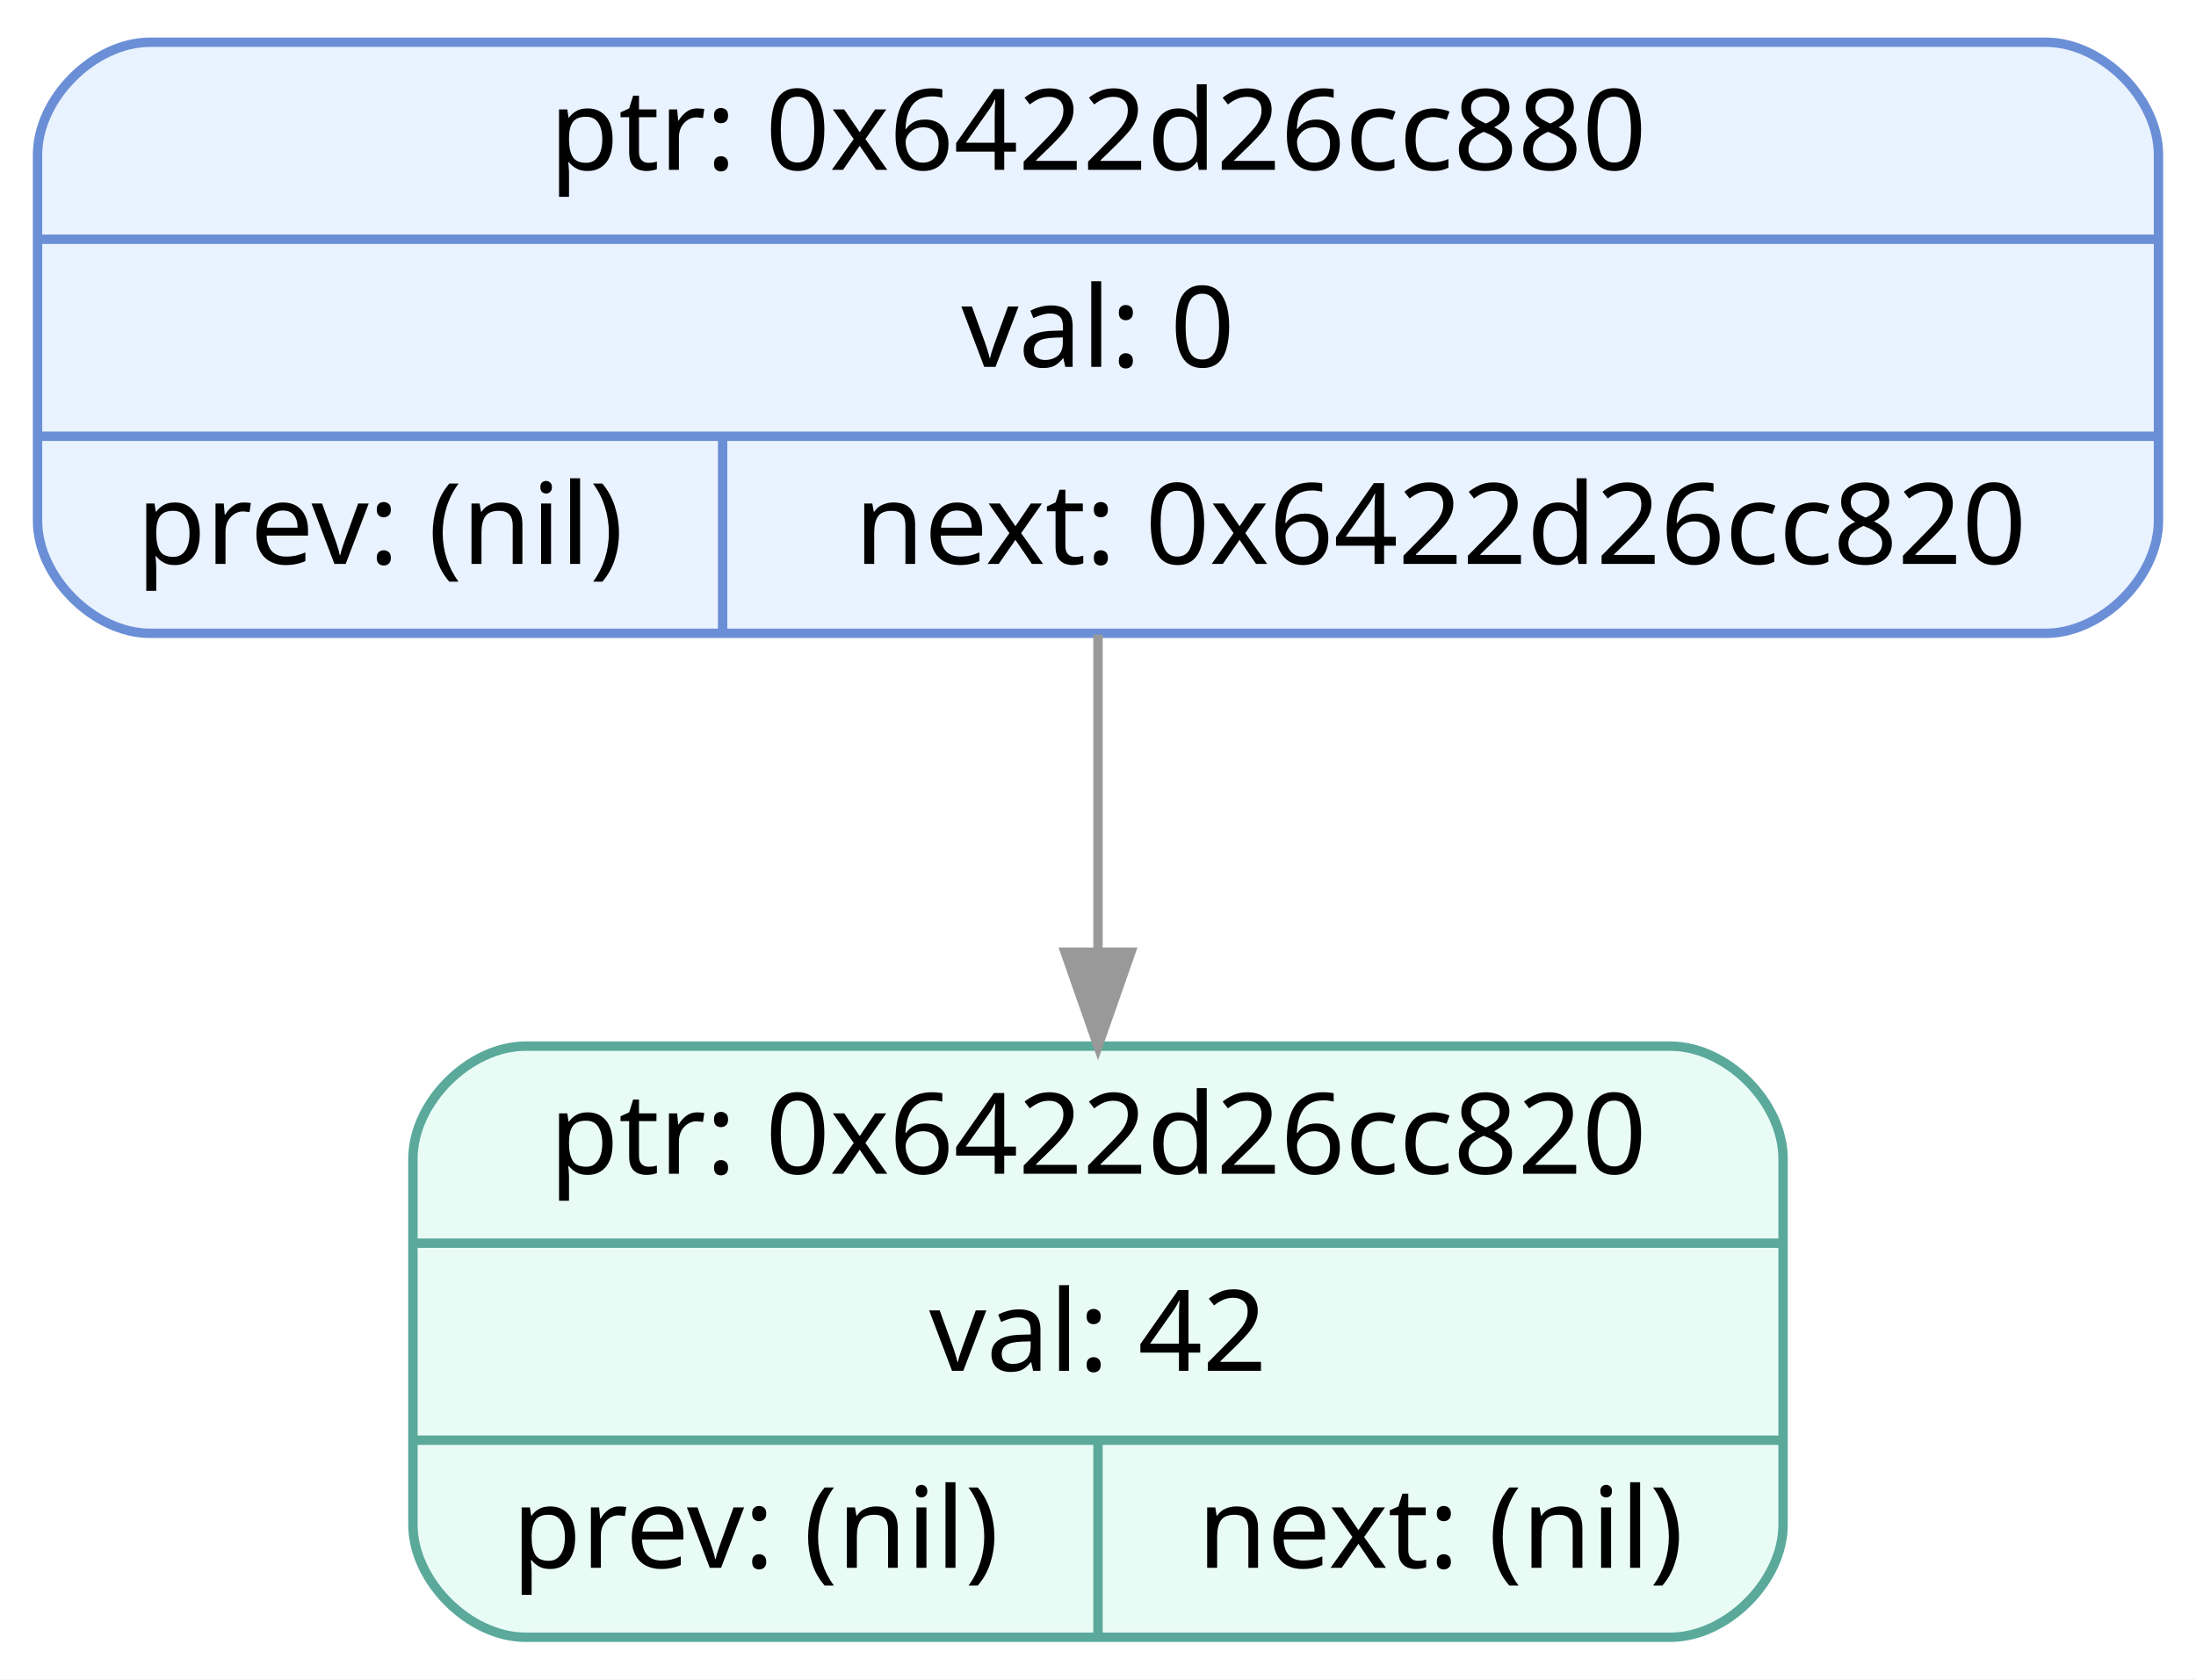
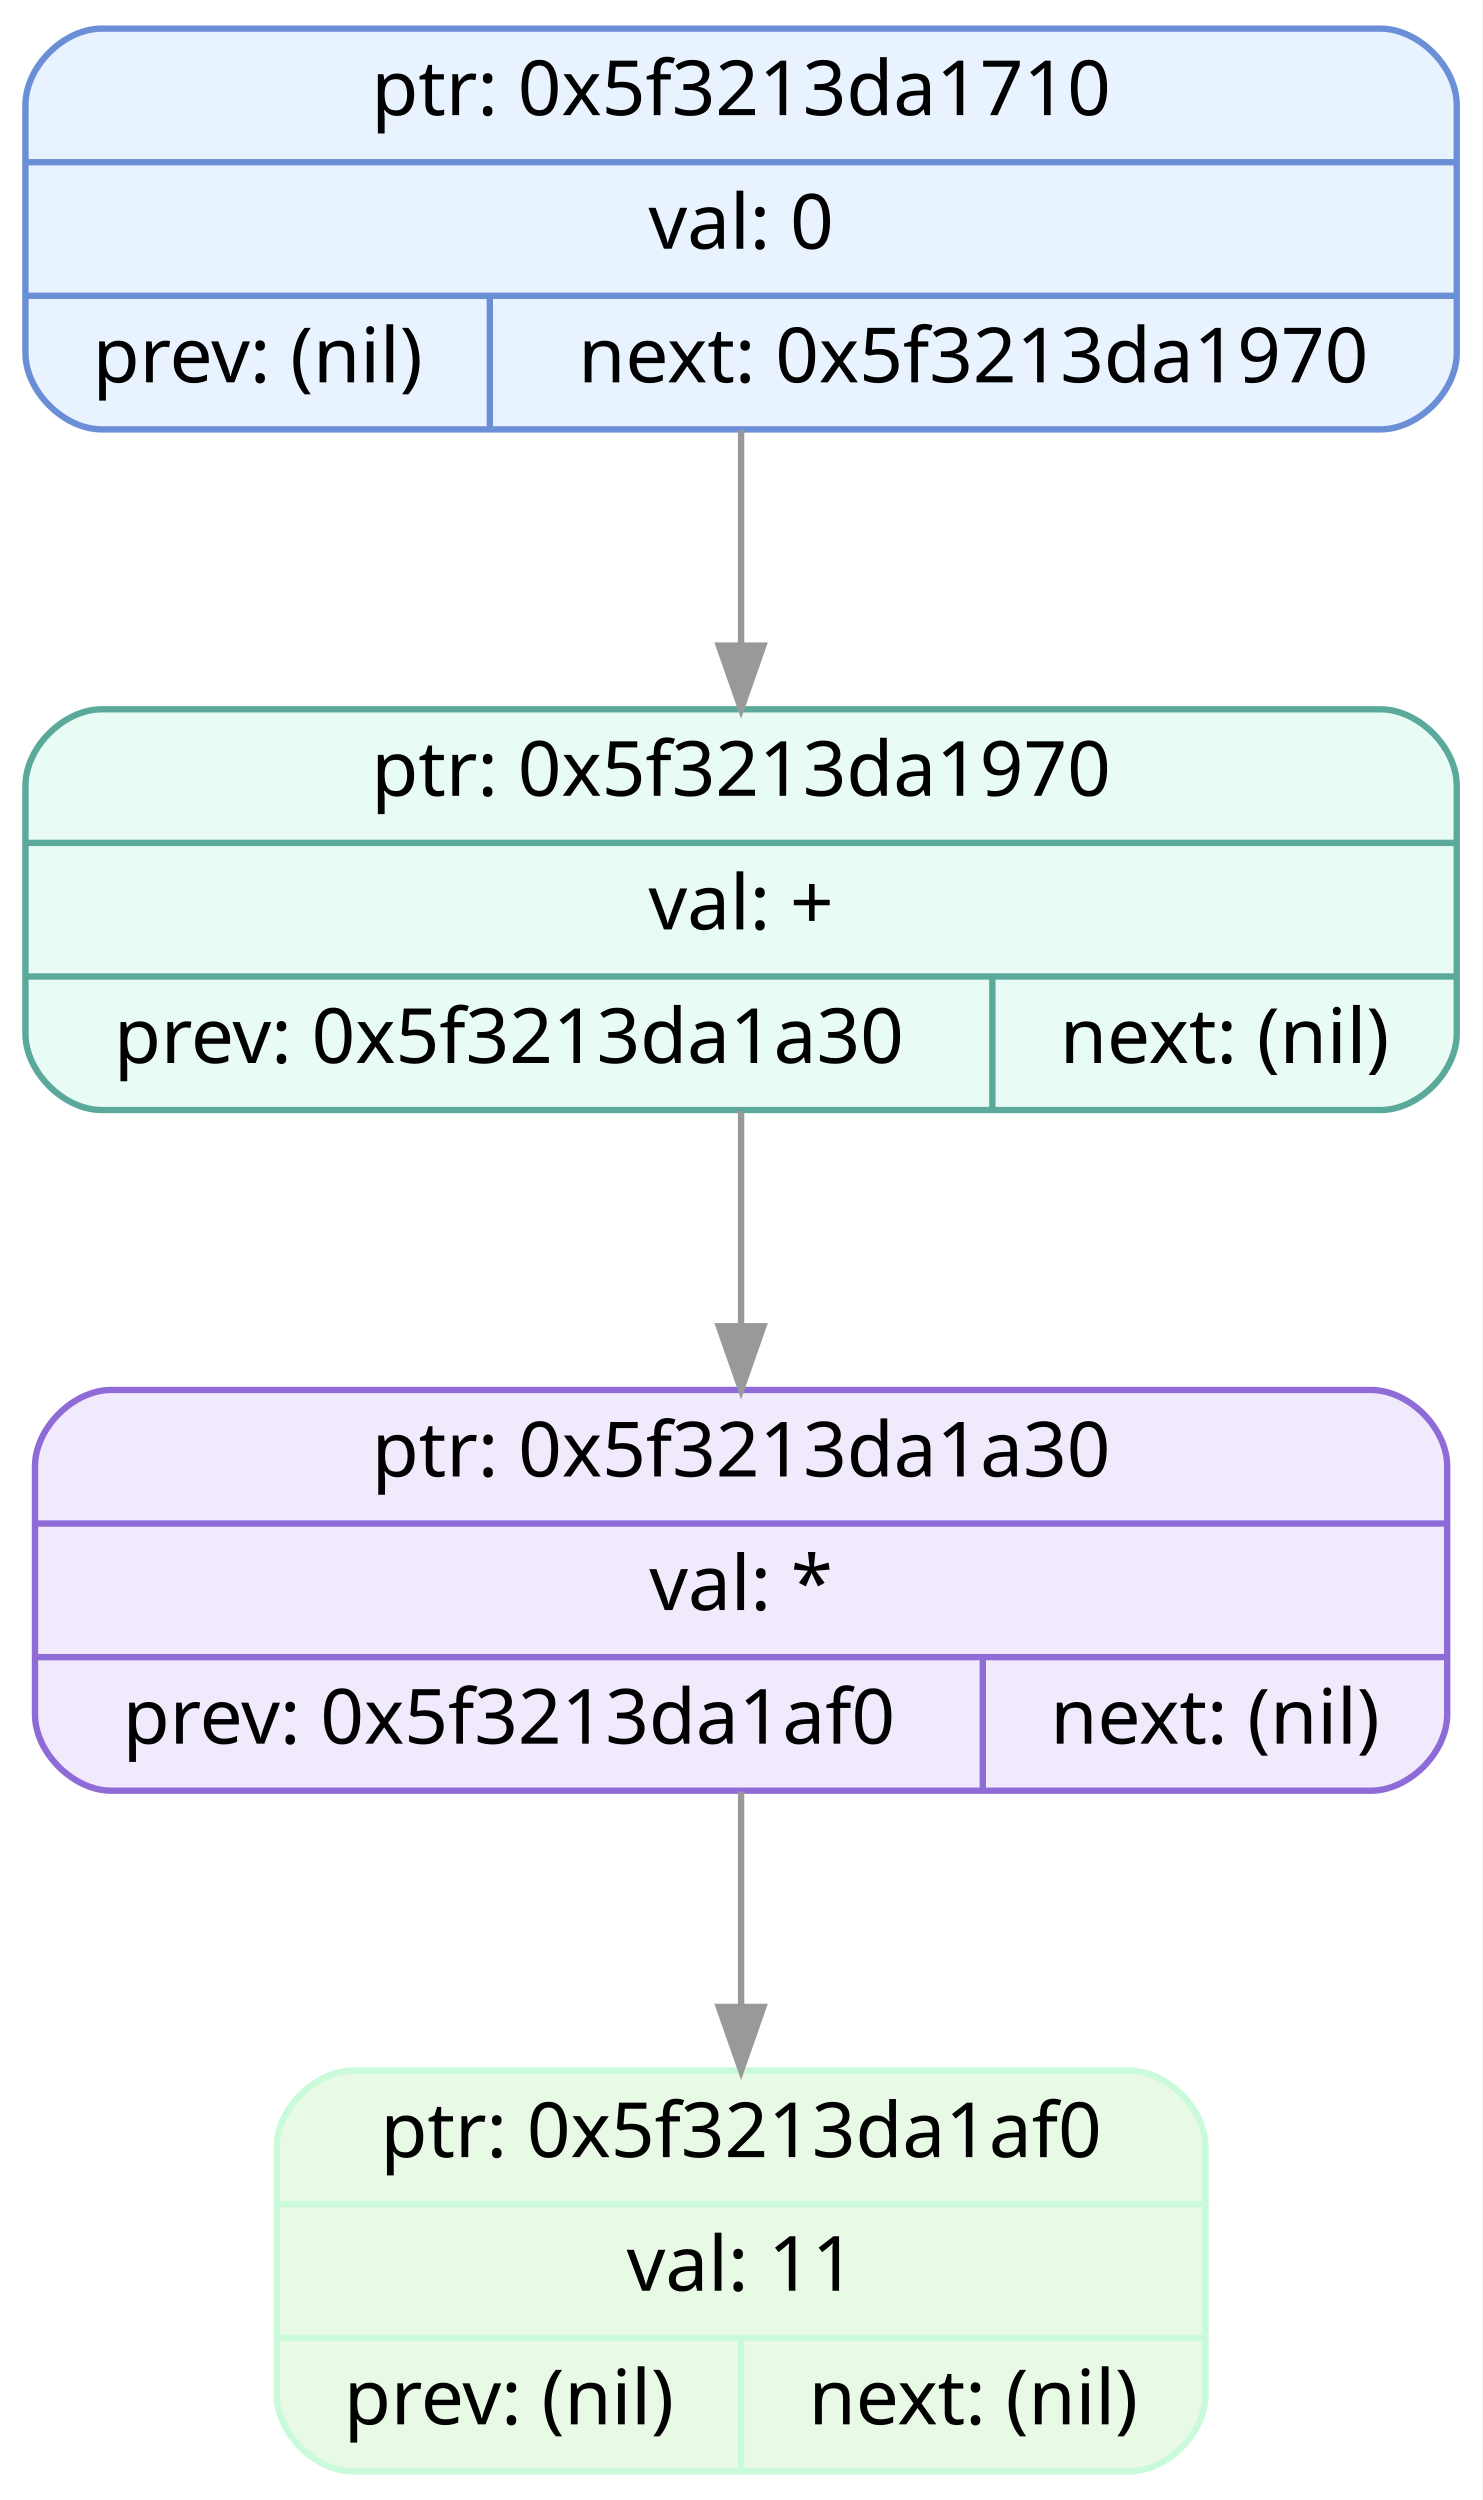
- <svg xmlns="http://www.w3.org/2000/svg" width="234pt" height="179pt" viewBox="0.00 0.00 234.00 179.00">
-   <g id="graph0" class="graph" transform="scale(1 1) rotate(0) translate(4 175)">
-     <polygon fill="white" stroke="transparent" points="-4,4 -4,-175 230,-175 230,4 -4,4" />
+ <svg xmlns="http://www.w3.org/2000/svg" width="233pt" height="393pt" viewBox="0.00 0.00 233.00 393.00">
+   <g id="graph0" class="graph" transform="scale(1 1) rotate(0) translate(4 389)">
+     <polygon fill="white" stroke="transparent" points="-4,4 -4,-389 229,-389 229,4 -4,4" />
    <g id="node1" class="node">
-       <path fill="#e9f2ff" stroke="#6b8fd6" d="M12,-107.5C12,-107.5 214,-107.5 214,-107.5 220,-107.5 226,-113.5 226,-119.5 226,-119.5 226,-158.5 226,-158.5 226,-164.5 220,-170.5 214,-170.5 214,-170.5 12,-170.5 12,-170.5 6,-170.5 0,-164.5 0,-158.5 0,-158.5 0,-119.5 0,-119.5 0,-113.5 6,-107.5 12,-107.5" />
-       <text text-anchor="middle" x="113" y="-156.9" font-family="Fira Mono" font-size="12.00">ptr: 0x6422d26cc880</text>
-       <polyline fill="none" stroke="#6b8fd6" points="0,-149.5 226,-149.5 " />
-       <text text-anchor="middle" x="113" y="-135.9" font-family="Fira Mono" font-size="12.00">val: 0</text>
-       <polyline fill="none" stroke="#6b8fd6" points="0,-128.5 226,-128.5 " />
-       <text text-anchor="middle" x="36.5" y="-114.9" font-family="Fira Mono" font-size="12.00">prev: (nil)</text>
-       <polyline fill="none" stroke="#6b8fd6" points="73,-107.5 73,-128.5 " />
-       <text text-anchor="middle" x="149.5" y="-114.9" font-family="Fira Mono" font-size="12.00">next: 0x6422d26cc820</text>
+       <path fill="#e9f2ff" stroke="#6b8fd6" d="M12,-321.5C12,-321.5 213,-321.5 213,-321.5 219,-321.5 225,-327.5 225,-333.5 225,-333.5 225,-372.5 225,-372.5 225,-378.5 219,-384.5 213,-384.5 213,-384.5 12,-384.5 12,-384.5 6,-384.5 0,-378.5 0,-372.5 0,-372.5 0,-333.5 0,-333.5 0,-327.5 6,-321.5 12,-321.5" />
+       <text text-anchor="middle" x="112.5" y="-370.9" font-family="Fira Mono" font-size="12.00">ptr: 0x5f3213da1710</text>
+       <polyline fill="none" stroke="#6b8fd6" points="0,-363.5 225,-363.5 " />
+       <text text-anchor="middle" x="112.5" y="-349.9" font-family="Fira Mono" font-size="12.00">val: 0</text>
+       <polyline fill="none" stroke="#6b8fd6" points="0,-342.5 225,-342.5 " />
+       <text text-anchor="middle" x="36.5" y="-328.9" font-family="Fira Mono" font-size="12.00">prev: (nil)</text>
+       <polyline fill="none" stroke="#6b8fd6" points="73,-321.5 73,-342.5 " />
+       <text text-anchor="middle" x="149" y="-328.9" font-family="Fira Mono" font-size="12.00">next: 0x5f3213da1970</text>
    </g>
    <g id="node2" class="node">
-       <path fill="#e9fbf5" stroke="#5aa99b" d="M52,-0.5C52,-0.5 174,-0.5 174,-0.5 180,-0.5 186,-6.5 186,-12.5 186,-12.5 186,-51.5 186,-51.5 186,-57.5 180,-63.5 174,-63.5 174,-63.5 52,-63.5 52,-63.5 46,-63.5 40,-57.5 40,-51.5 40,-51.5 40,-12.5 40,-12.5 40,-6.5 46,-0.5 52,-0.5" />
-       <text text-anchor="middle" x="113" y="-49.9" font-family="Fira Mono" font-size="12.00">ptr: 0x6422d26cc820</text>
-       <polyline fill="none" stroke="#5aa99b" points="40,-42.5 186,-42.5 " />
-       <text text-anchor="middle" x="113" y="-28.9" font-family="Fira Mono" font-size="12.00">val: 42</text>
-       <polyline fill="none" stroke="#5aa99b" points="40,-21.5 186,-21.5 " />
-       <text text-anchor="middle" x="76.5" y="-7.9" font-family="Fira Mono" font-size="12.00">prev: (nil)</text>
-       <polyline fill="none" stroke="#5aa99b" points="113,-0.5 113,-21.5 " />
-       <text text-anchor="middle" x="149.5" y="-7.9" font-family="Fira Mono" font-size="12.00">next: (nil)</text>
+       <path fill="#e9fbf5" stroke="#5aa99b" d="M12,-214.5C12,-214.5 213,-214.5 213,-214.5 219,-214.5 225,-220.5 225,-226.5 225,-226.5 225,-265.5 225,-265.5 225,-271.5 219,-277.5 213,-277.5 213,-277.5 12,-277.5 12,-277.5 6,-277.5 0,-271.5 0,-265.5 0,-265.5 0,-226.5 0,-226.5 0,-220.5 6,-214.5 12,-214.5" />
+       <text text-anchor="middle" x="112.5" y="-263.9" font-family="Fira Mono" font-size="12.00">ptr: 0x5f3213da1970</text>
+       <polyline fill="none" stroke="#5aa99b" points="0,-256.5 225,-256.5 " />
+       <text text-anchor="middle" x="112.5" y="-242.9" font-family="Fira Mono" font-size="12.00">val: +</text>
+       <polyline fill="none" stroke="#5aa99b" points="0,-235.5 225,-235.5 " />
+       <text text-anchor="middle" x="76" y="-221.9" font-family="Fira Mono" font-size="12.00">prev: 0x5f3213da1a30</text>
+       <polyline fill="none" stroke="#5aa99b" points="152,-214.5 152,-235.5 " />
+       <text text-anchor="middle" x="188.5" y="-221.9" font-family="Fira Mono" font-size="12.00">next: (nil)</text>
    </g>
    <g id="edge1" class="edge">
-       <path fill="none" stroke="#999999" d="M113,-107.35C113,-96.78 113,-84.78 113,-73.54" />
-       <polygon fill="#999999" stroke="#999999" points="116.5,-73.51 113,-63.51 109.5,-73.51 116.5,-73.51" />
+       <path fill="none" stroke="#999999" d="M112.5,-321.35C112.5,-310.78 112.5,-298.78 112.5,-287.54" />
+       <polygon fill="#999999" stroke="#999999" points="116,-287.51 112.5,-277.51 109,-287.51 116,-287.51" />
+     </g>
+     <g id="node3" class="node">
+       <path fill="#f1eafd" stroke="#8e6bd6" d="M13.5,-107.5C13.5,-107.5 211.5,-107.5 211.5,-107.5 217.5,-107.5 223.5,-113.5 223.5,-119.5 223.5,-119.5 223.5,-158.5 223.5,-158.5 223.5,-164.5 217.5,-170.5 211.5,-170.5 211.5,-170.5 13.5,-170.5 13.5,-170.5 7.5,-170.5 1.5,-164.5 1.5,-158.5 1.5,-158.5 1.5,-119.5 1.5,-119.5 1.5,-113.5 7.5,-107.5 13.5,-107.5" />
+       <text text-anchor="middle" x="112.5" y="-156.9" font-family="Fira Mono" font-size="12.00">ptr: 0x5f3213da1a30</text>
+       <polyline fill="none" stroke="#8e6bd6" points="1.5,-149.5 223.5,-149.5 " />
+       <text text-anchor="middle" x="112.5" y="-135.9" font-family="Fira Mono" font-size="12.00">val: *</text>
+       <polyline fill="none" stroke="#8e6bd6" points="1.5,-128.5 223.5,-128.5 " />
+       <text text-anchor="middle" x="76" y="-114.9" font-family="Fira Mono" font-size="12.00">prev: 0x5f3213da1af0</text>
+       <polyline fill="none" stroke="#8e6bd6" points="150.5,-107.5 150.5,-128.5 " />
+       <text text-anchor="middle" x="187" y="-114.9" font-family="Fira Mono" font-size="12.00">next: (nil)</text>
+     </g>
+     <g id="edge2" class="edge">
+       <path fill="none" stroke="#999999" d="M112.5,-214.35C112.5,-203.78 112.5,-191.78 112.5,-180.54" />
+       <polygon fill="#999999" stroke="#999999" points="116,-180.51 112.5,-170.51 109,-180.51 116,-180.51" />
+     </g>
+     <g id="node4" class="node">
+       <path fill="#e8f9e5" stroke="#c9fbdb" d="M51.5,-0.5C51.5,-0.5 173.5,-0.5 173.5,-0.5 179.5,-0.5 185.5,-6.5 185.5,-12.5 185.5,-12.5 185.5,-51.5 185.5,-51.5 185.5,-57.5 179.5,-63.5 173.5,-63.5 173.5,-63.5 51.5,-63.5 51.5,-63.5 45.5,-63.5 39.5,-57.5 39.5,-51.5 39.5,-51.5 39.5,-12.5 39.5,-12.5 39.5,-6.5 45.5,-0.5 51.5,-0.5" />
+       <text text-anchor="middle" x="112.5" y="-49.9" font-family="Fira Mono" font-size="12.00">ptr: 0x5f3213da1af0</text>
+       <polyline fill="none" stroke="#c9fbdb" points="39.5,-42.5 185.5,-42.5 " />
+       <text text-anchor="middle" x="112.5" y="-28.9" font-family="Fira Mono" font-size="12.00">val: 11</text>
+       <polyline fill="none" stroke="#c9fbdb" points="39.5,-21.5 185.5,-21.5 " />
+       <text text-anchor="middle" x="76" y="-7.9" font-family="Fira Mono" font-size="12.00">prev: (nil)</text>
+       <polyline fill="none" stroke="#c9fbdb" points="112.5,-0.5 112.5,-21.5 " />
+       <text text-anchor="middle" x="149" y="-7.9" font-family="Fira Mono" font-size="12.00">next: (nil)</text>
+     </g>
+     <g id="edge3" class="edge">
+       <path fill="none" stroke="#999999" d="M112.5,-107.35C112.5,-96.78 112.5,-84.78 112.5,-73.54" />
+       <polygon fill="#999999" stroke="#999999" points="116,-73.51 112.5,-63.51 109,-73.51 116,-73.51" />
    </g>
  </g>
</svg>
